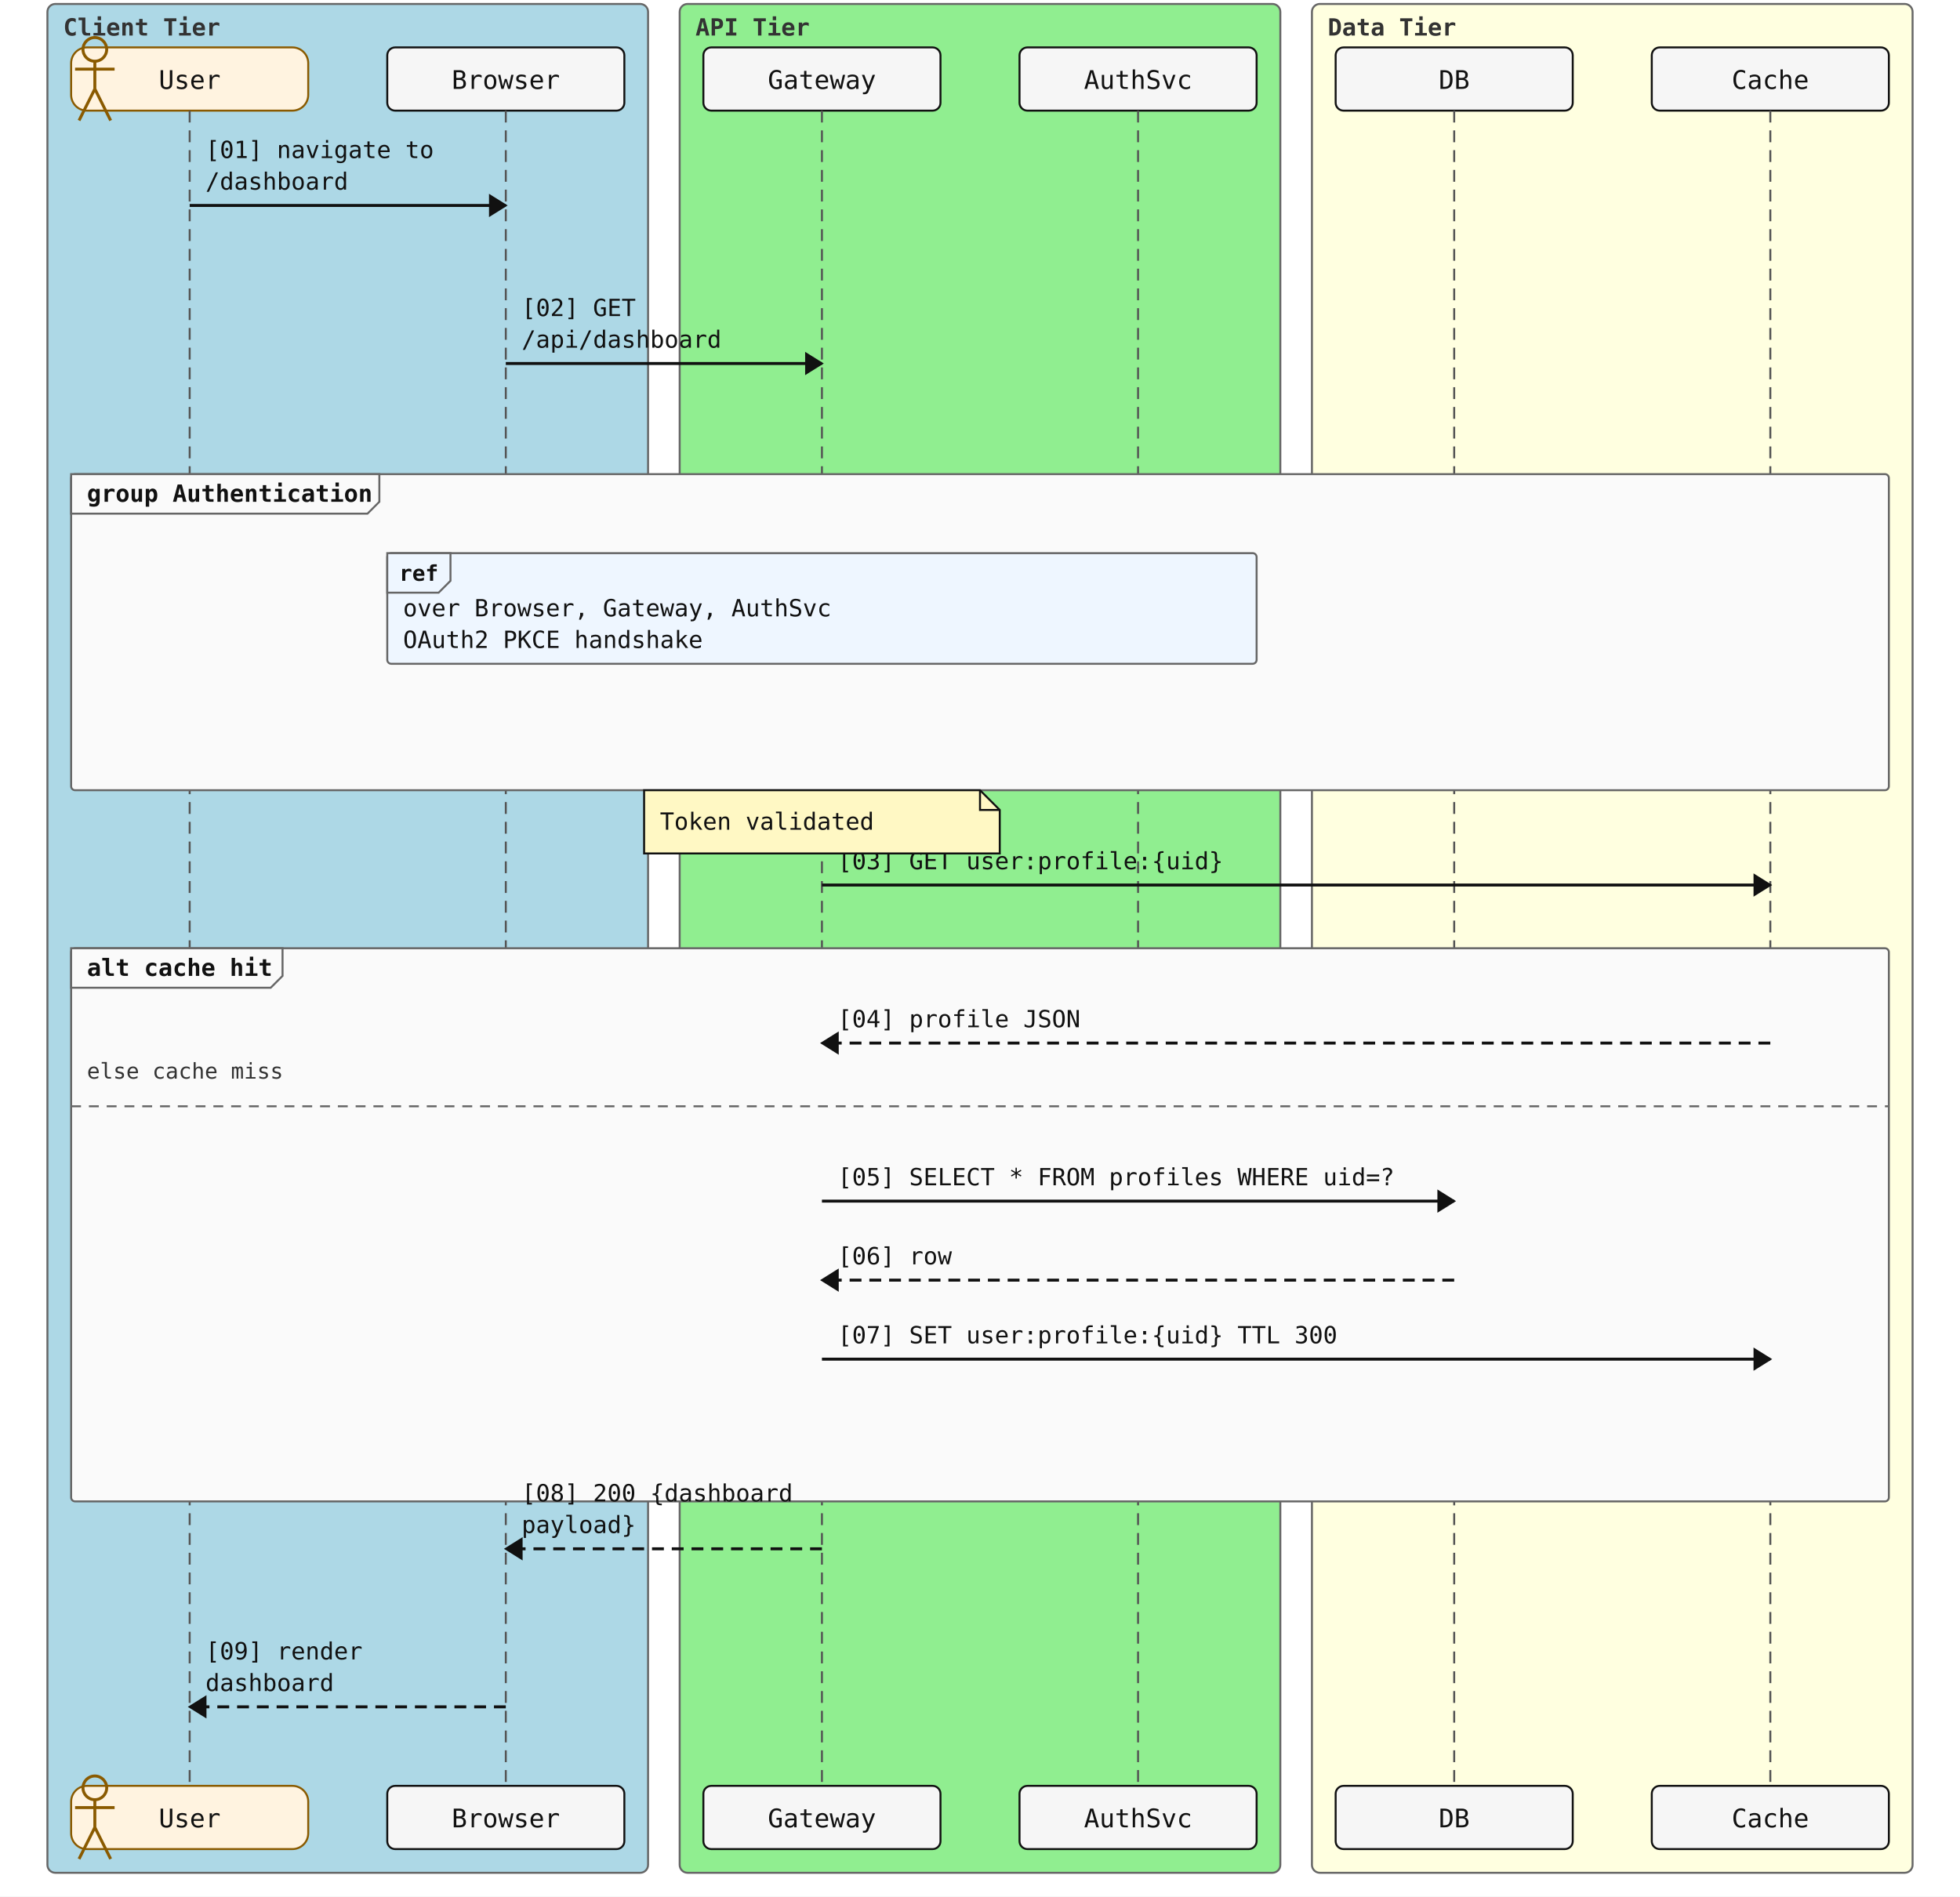
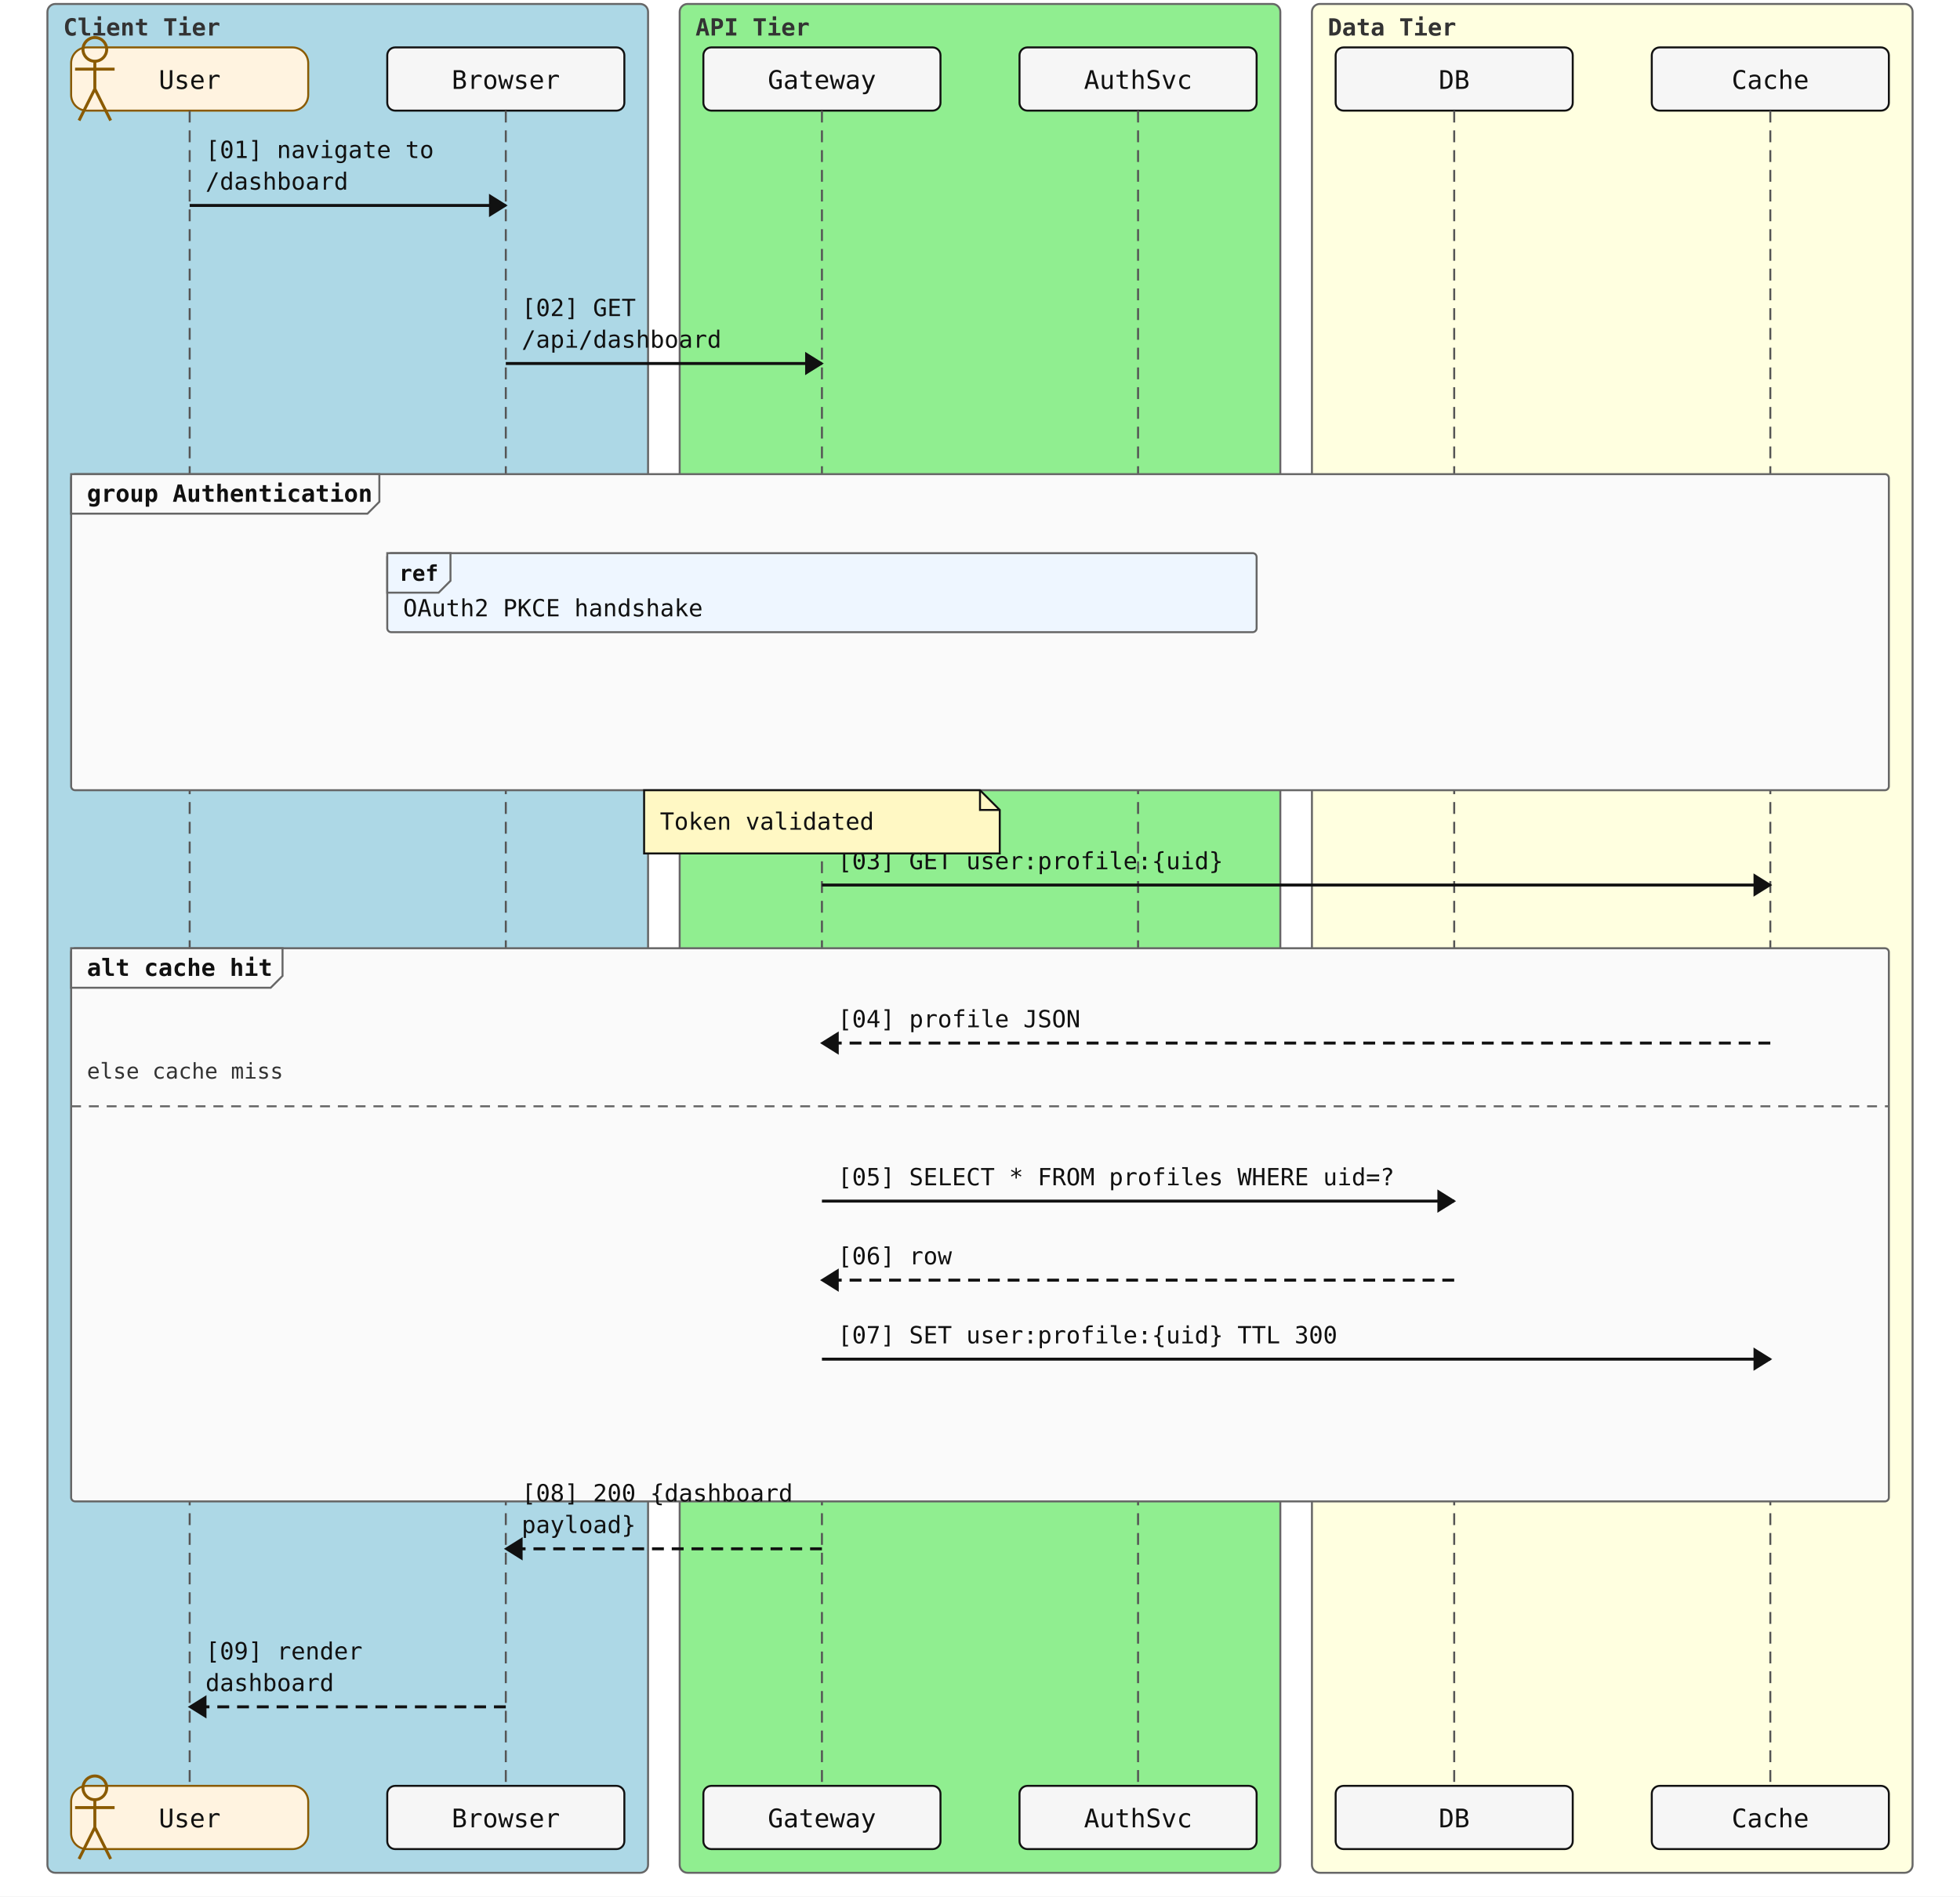
<svg xmlns="http://www.w3.org/2000/svg" width="992" height="960" viewBox="0 0 992 960">
  <rect width="100%" height="100%" fill="white" />
  <rect class="sequence-participant-group" x="24" y="2" width="304" height="946" rx="4" ry="4" fill="#add8e6" stroke="#666" stroke-width="1" />
  <text x="32" y="18" font-family="monospace" font-size="12" font-weight="600" fill="#333">Client Tier</text>
  <rect class="sequence-participant-group" x="344" y="2" width="304" height="946" rx="4" ry="4" fill="#90ee90" stroke="#666" stroke-width="1" />
  <text x="352" y="18" font-family="monospace" font-size="12" font-weight="600" fill="#333">API Tier</text>
  <rect class="sequence-participant-group" x="664" y="2" width="304" height="946" rx="4" ry="4" fill="#ffffe0" stroke="#666" stroke-width="1" />
  <text x="672" y="18" font-family="monospace" font-size="12" font-weight="600" fill="#333">Data Tier</text>
  <rect x="36" y="24" width="120" height="32" rx="8" ry="8" fill="#fff3e0" stroke="#8a5a00" stroke-width="1" />
  <circle cx="48" cy="25" r="6" fill="none" stroke="#8a5a00" stroke-width="1.5" />
  <line x1="48" y1="31" x2="48" y2="45" stroke="#8a5a00" stroke-width="1.5" />
  <line x1="38" y1="35" x2="58" y2="35" stroke="#8a5a00" stroke-width="1.5" />
  <line x1="48" y1="45" x2="40" y2="61" stroke="#8a5a00" stroke-width="1.5" />
  <line x1="48" y1="45" x2="56" y2="61" stroke="#8a5a00" stroke-width="1.5" />
  <text x="96" y="45" text-anchor="middle" font-family="monospace" font-size="13" fill="#111111">User</text>
  <rect x="196" y="24" width="120" height="32" rx="4" ry="4" fill="#f6f6f6" stroke="#111" stroke-width="1" />
  <text x="256" y="45" text-anchor="middle" font-family="monospace" font-size="13" fill="#111111">Browser</text>
  <rect x="356" y="24" width="120" height="32" rx="4" ry="4" fill="#f6f6f6" stroke="#111" stroke-width="1" />
  <text x="416" y="45" text-anchor="middle" font-family="monospace" font-size="13" fill="#111111">Gateway</text>
  <rect x="516" y="24" width="120" height="32" rx="4" ry="4" fill="#f6f6f6" stroke="#111" stroke-width="1" />
  <text x="576" y="45" text-anchor="middle" font-family="monospace" font-size="13" fill="#111111">AuthSvc</text>
  <rect x="676" y="24" width="120" height="32" rx="4" ry="4" fill="#f6f6f6" stroke="#111" stroke-width="1" />
  <text x="736" y="45" text-anchor="middle" font-family="monospace" font-size="13" fill="#111111">DB</text>
  <rect x="836" y="24" width="120" height="32" rx="4" ry="4" fill="#f6f6f6" stroke="#111" stroke-width="1" />
  <text x="896" y="45" text-anchor="middle" font-family="monospace" font-size="13" fill="#111111">Cache</text>
  <line x1="96" y1="56" x2="96" y2="904" stroke="#555" stroke-width="1" stroke-dasharray="6 4" />
  <line x1="256" y1="56" x2="256" y2="904" stroke="#555" stroke-width="1" stroke-dasharray="6 4" />
  <line x1="416" y1="56" x2="416" y2="904" stroke="#555" stroke-width="1" stroke-dasharray="6 4" />
  <line x1="576" y1="56" x2="576" y2="904" stroke="#555" stroke-width="1" stroke-dasharray="6 4" />
  <line x1="736" y1="56" x2="736" y2="904" stroke="#555" stroke-width="1" stroke-dasharray="6 4" />
  <line x1="896" y1="56" x2="896" y2="904" stroke="#555" stroke-width="1" stroke-dasharray="6 4" />
  <rect x="36" y="240" width="920" height="160" rx="2" ry="2" fill="#fafafa" stroke="#666" stroke-width="1" />
  <polygon points="36,240 192,240 192,254 186,260 36,260" fill="#fafafa" stroke="#666" stroke-width="1" />
  <text x="44" y="254" font-family="monospace" font-size="12" font-weight="600" fill="#111">group Authentication</text>
-   <rect x="196" y="280" width="440" height="56" rx="2" ry="2" fill="#eef6ff" stroke="#666" stroke-width="1" />
+   <rect x="196" y="280" width="440" height="40" rx="2" ry="2" fill="#eef6ff" stroke="#666" stroke-width="1" />
  <polygon points="196,280 228,280 228,294 222,300 196,300" fill="#eef6ff" stroke="#666" stroke-width="1" />
  <text x="202" y="294" font-family="monospace" font-size="11" font-weight="600" fill="#111">ref</text>
-   <text x="204" y="312" font-family="monospace" font-size="12" fill="#111">over Browser, Gateway, AuthSvc</text>
-   <text x="204" y="328" font-family="monospace" font-size="12" fill="#111">OAuth2 PKCE handshake</text>
+   <text x="204" y="312" font-family="monospace" font-size="12" fill="#111">OAuth2 PKCE handshake</text>
  <rect x="36" y="480" width="920" height="280" rx="2" ry="2" fill="#fafafa" stroke="#666" stroke-width="1" />
  <polygon points="36,480 143,480 143,494 137,500 36,500" fill="#fafafa" stroke="#666" stroke-width="1" />
  <text x="44" y="494" font-family="monospace" font-size="12" font-weight="600" fill="#111">alt cache hit</text>
  <line x1="36" y1="560" x2="956" y2="560" stroke="#666" stroke-width="1" stroke-dasharray="5 4" />
  <text x="44" y="546" font-family="monospace" font-size="11" fill="#333">else cache miss</text>
  <line x1="96" y1="104" x2="256" y2="104" stroke="#111" stroke-width="1.5" />
  <polygon points="256,104 248,99 248,109" fill="#111" stroke="#111" stroke-width="1" />
  <text x="104" y="80" text-anchor="start" font-family="monospace" font-size="12" fill="#111">[01] navigate to</text>
  <text x="104" y="96" text-anchor="start" font-family="monospace" font-size="12" fill="#111">/dashboard</text>
  <line x1="256" y1="184" x2="416" y2="184" stroke="#111" stroke-width="1.5" />
  <polygon points="416,184 408,179 408,189" fill="#111" stroke="#111" stroke-width="1" />
  <text x="264" y="160" text-anchor="start" font-family="monospace" font-size="12" fill="#111">[02] GET</text>
  <text x="264" y="176" text-anchor="start" font-family="monospace" font-size="12" fill="#111">/api/dashboard</text>
  <line x1="416" y1="448" x2="896" y2="448" stroke="#111" stroke-width="1.5" />
  <polygon points="896,448 888,443 888,453" fill="#111" stroke="#111" stroke-width="1" />
  <text x="424" y="440" text-anchor="start" font-family="monospace" font-size="12" fill="#111">[03] GET user:profile:{uid}</text>
  <line x1="896" y1="528" x2="416" y2="528" stroke="#111" stroke-width="1.5" stroke-dasharray="6 4" />
  <polygon points="416,528 424,523 424,533" fill="#111" stroke="#111" stroke-width="1" />
  <text x="424" y="520" text-anchor="start" font-family="monospace" font-size="12" fill="#111">[04] profile JSON</text>
  <line x1="416" y1="608" x2="736" y2="608" stroke="#111" stroke-width="1.5" />
  <polygon points="736,608 728,603 728,613" fill="#111" stroke="#111" stroke-width="1" />
  <text x="424" y="600" text-anchor="start" font-family="monospace" font-size="12" fill="#111">[05] SELECT * FROM profiles WHERE uid=?</text>
  <line x1="736" y1="648" x2="416" y2="648" stroke="#111" stroke-width="1.5" stroke-dasharray="6 4" />
  <polygon points="416,648 424,643 424,653" fill="#111" stroke="#111" stroke-width="1" />
  <text x="424" y="640" text-anchor="start" font-family="monospace" font-size="12" fill="#111">[06] row</text>
  <line x1="416" y1="688" x2="896" y2="688" stroke="#111" stroke-width="1.5" />
  <polygon points="896,688 888,683 888,693" fill="#111" stroke="#111" stroke-width="1" />
  <text x="424" y="680" text-anchor="start" font-family="monospace" font-size="12" fill="#111">[07] SET user:profile:{uid} TTL 300</text>
  <line x1="416" y1="784" x2="256" y2="784" stroke="#111" stroke-width="1.5" stroke-dasharray="6 4" />
  <polygon points="256,784 264,779 264,789" fill="#111" stroke="#111" stroke-width="1" />
  <text x="264" y="760" text-anchor="start" font-family="monospace" font-size="12" fill="#111">[08] 200 {dashboard</text>
  <text x="264" y="776" text-anchor="start" font-family="monospace" font-size="12" fill="#111">payload}</text>
  <line x1="256" y1="864" x2="96" y2="864" stroke="#111" stroke-width="1.5" stroke-dasharray="6 4" />
  <polygon points="96,864 104,859 104,869" fill="#111" stroke="#111" stroke-width="1" />
  <text x="104" y="840" text-anchor="start" font-family="monospace" font-size="12" fill="#111">[09] render</text>
  <text x="104" y="856" text-anchor="start" font-family="monospace" font-size="12" fill="#111">dashboard</text>
  <path d="M326,400 H496 L506 410 V432 H326 Z" fill="#fff8c4" stroke="#111" stroke-width="1" />
  <path d="M496 400 V410 H506" fill="none" stroke="#111" stroke-width="1" />
  <text x="334" y="420" font-family="monospace" font-size="12" fill="#111">Token validated</text>
  <rect x="36" y="904" width="120" height="32" rx="8" ry="8" fill="#fff3e0" stroke="#8a5a00" stroke-width="1" />
  <circle cx="48" cy="905" r="6" fill="none" stroke="#8a5a00" stroke-width="1.5" />
  <line x1="48" y1="911" x2="48" y2="925" stroke="#8a5a00" stroke-width="1.5" />
  <line x1="38" y1="915" x2="58" y2="915" stroke="#8a5a00" stroke-width="1.5" />
  <line x1="48" y1="925" x2="40" y2="941" stroke="#8a5a00" stroke-width="1.5" />
  <line x1="48" y1="925" x2="56" y2="941" stroke="#8a5a00" stroke-width="1.5" />
  <text x="96" y="925" text-anchor="middle" font-family="monospace" font-size="13" fill="#111111">User</text>
  <rect x="196" y="904" width="120" height="32" rx="4" ry="4" fill="#f6f6f6" stroke="#111" stroke-width="1" />
  <text x="256" y="925" text-anchor="middle" font-family="monospace" font-size="13" fill="#111111">Browser</text>
  <rect x="356" y="904" width="120" height="32" rx="4" ry="4" fill="#f6f6f6" stroke="#111" stroke-width="1" />
  <text x="416" y="925" text-anchor="middle" font-family="monospace" font-size="13" fill="#111111">Gateway</text>
  <rect x="516" y="904" width="120" height="32" rx="4" ry="4" fill="#f6f6f6" stroke="#111" stroke-width="1" />
  <text x="576" y="925" text-anchor="middle" font-family="monospace" font-size="13" fill="#111111">AuthSvc</text>
  <rect x="676" y="904" width="120" height="32" rx="4" ry="4" fill="#f6f6f6" stroke="#111" stroke-width="1" />
  <text x="736" y="925" text-anchor="middle" font-family="monospace" font-size="13" fill="#111111">DB</text>
  <rect x="836" y="904" width="120" height="32" rx="4" ry="4" fill="#f6f6f6" stroke="#111" stroke-width="1" />
  <text x="896" y="925" text-anchor="middle" font-family="monospace" font-size="13" fill="#111111">Cache</text>
</svg>
